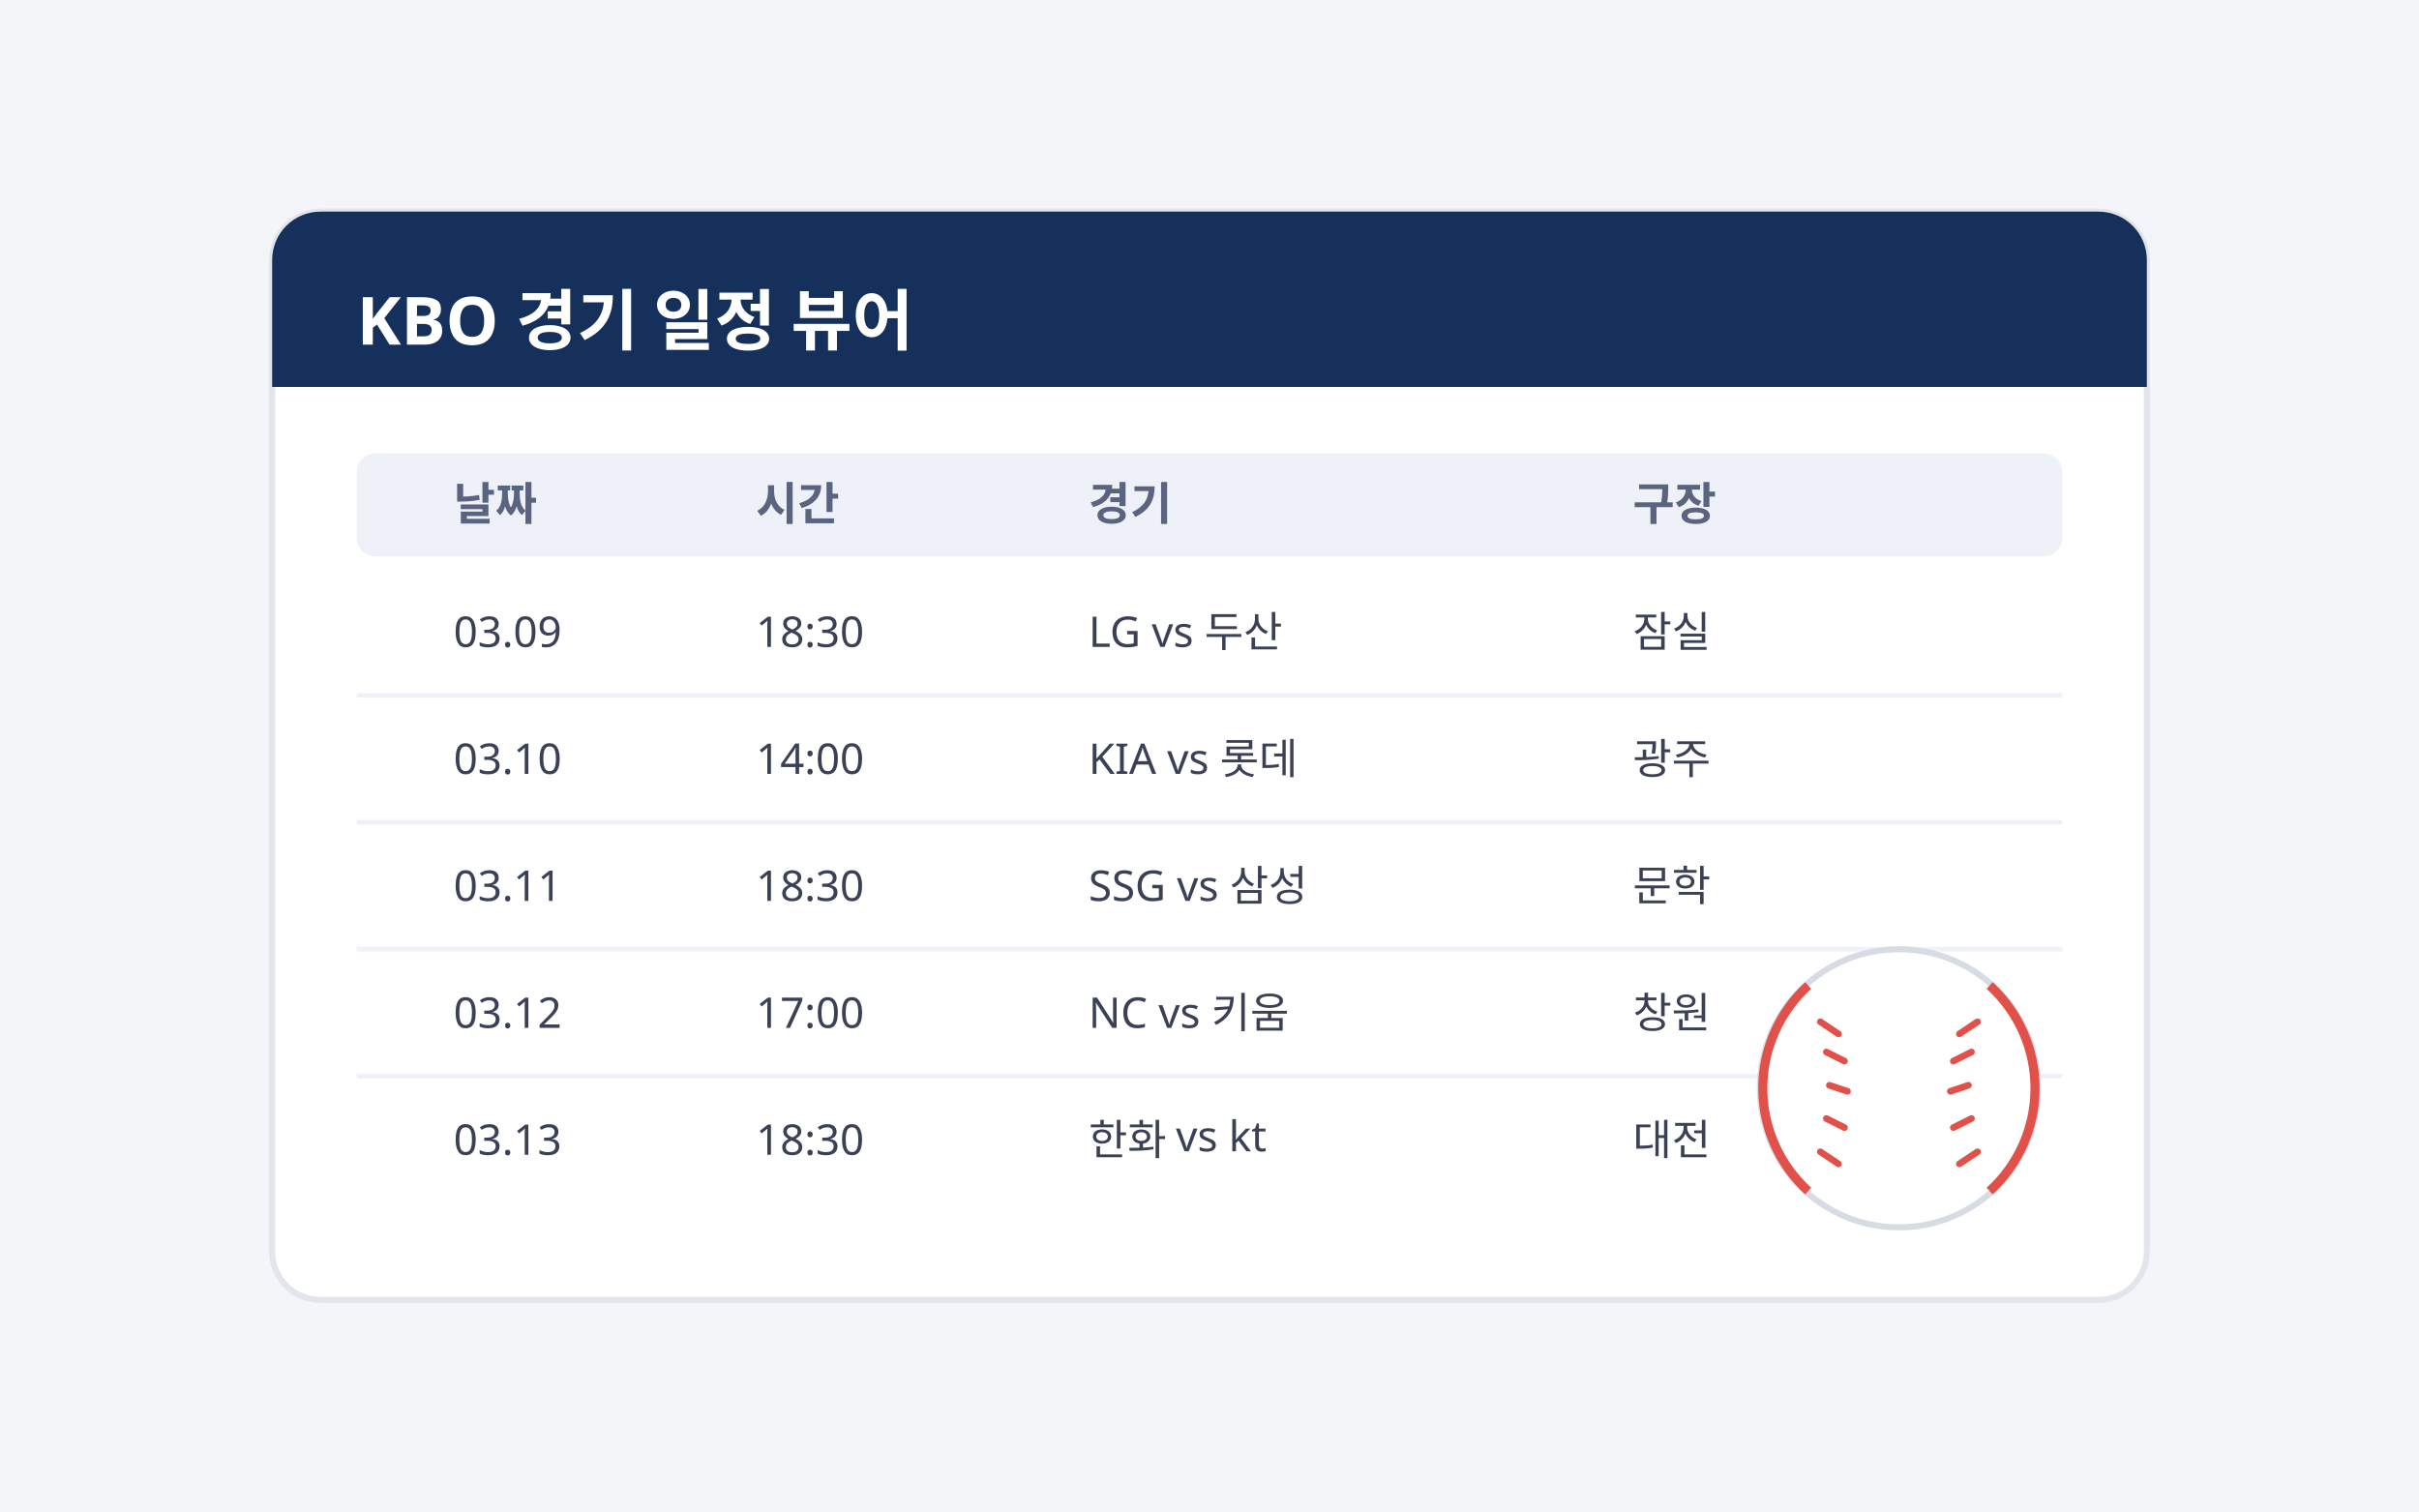
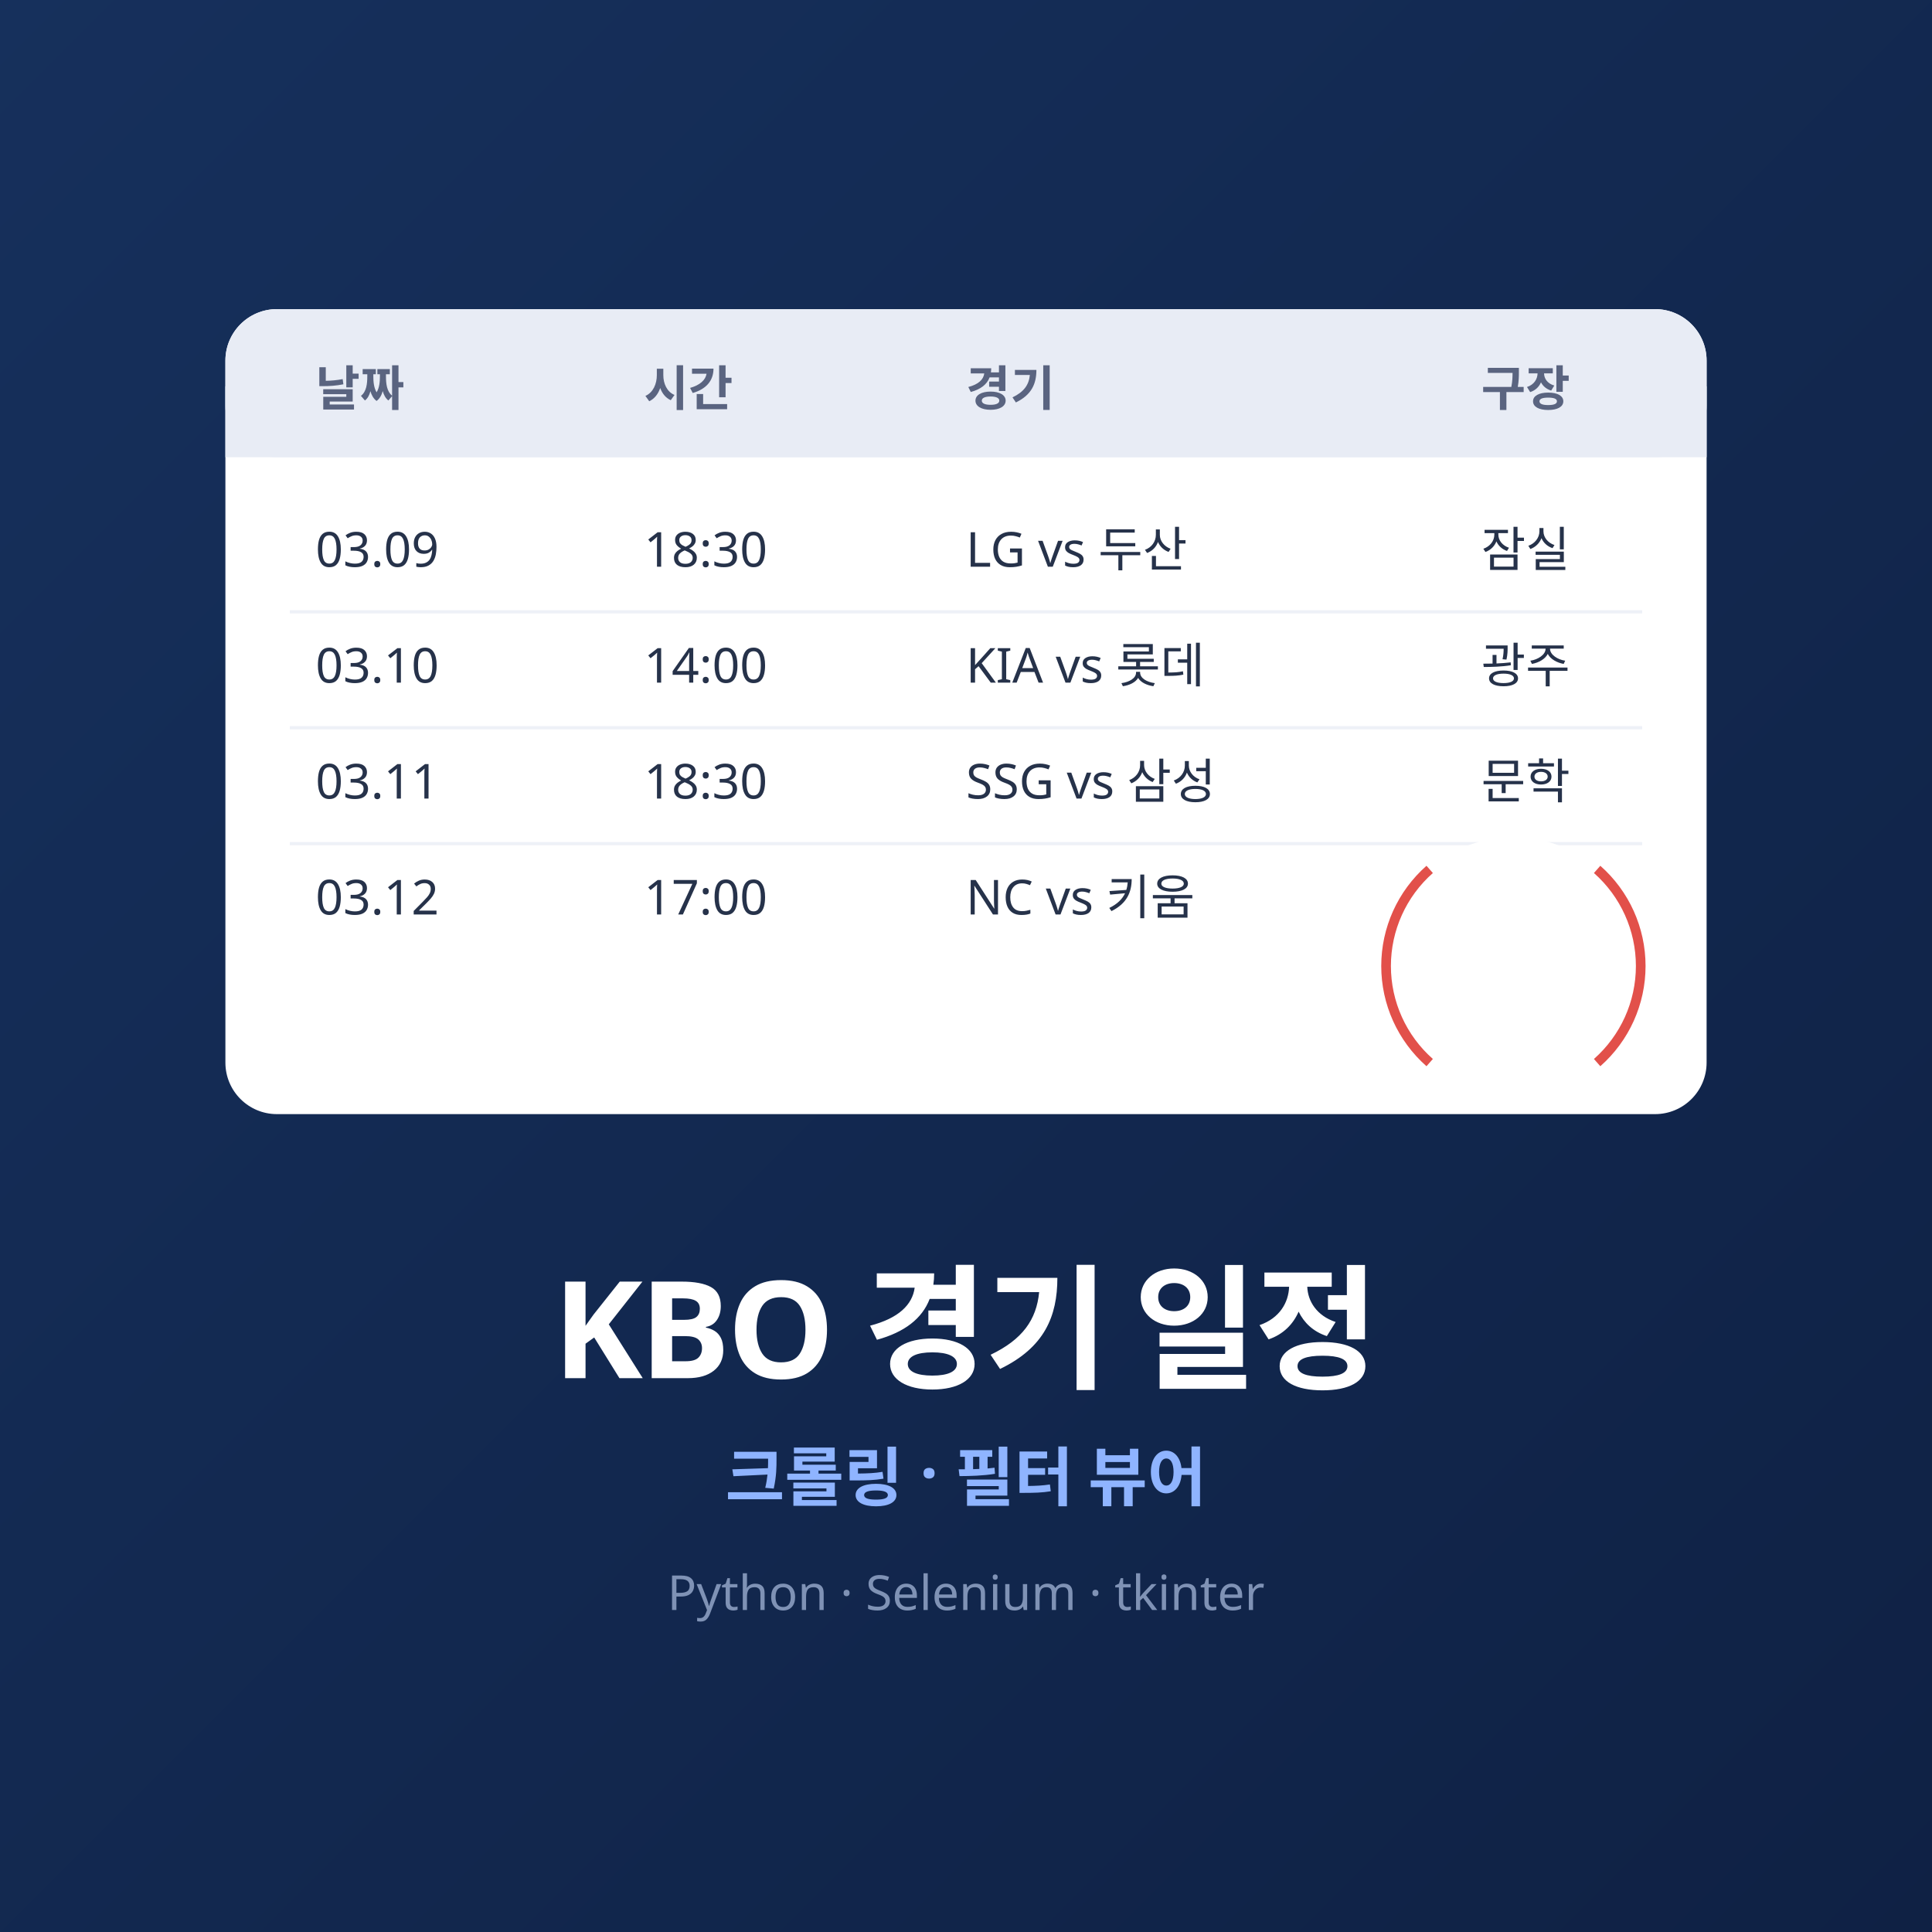
- <svg xmlns="http://www.w3.org/2000/svg" viewBox="0 0 800 500" font-family="'Malgun Gothic','Apple SD Gothic Neo','Pretendard',sans-serif">
-   <rect width="800" height="500" fill="#f4f5f8" />
-   <rect x="90" y="70" width="620" height="360" rx="16" fill="#ffffff" stroke="#e2e5ec" stroke-width="2" />
-   <path d="M90 86 a16 16 0 0 1 16 -16 h588 a16 16 0 0 1 16 16 v42 h-620 z" fill="#16305c" />
-   <text x="118" y="114" fill="#ffffff" font-size="22" font-weight="700">KBO 경기 일정 뷰어</text>
-   <rect x="118" y="150" width="564" height="34" rx="6" fill="#eef1f7" />
-   <g fill="#5a6480" font-size="15" font-weight="600">
-     <text x="150" y="172">날짜</text>
-     <text x="250" y="172">시간</text>
-     <text x="360" y="172">경기</text>
-     <text x="540" y="172">구장</text>
+ <svg xmlns="http://www.w3.org/2000/svg" viewBox="0 0 600 600" font-family="'Pretendard','Malgun Gothic',sans-serif">
+   <defs>
+     <linearGradient id="kbg" x1="0" y1="0" x2="1" y2="1">
+       <stop offset="0" stop-color="#16305c" />
+       <stop offset="1" stop-color="#0f2144" />
+     </linearGradient>
+   </defs>
+   <rect width="600" height="600" fill="url(#kbg)" />
+   <rect x="70" y="96" width="460" height="250" rx="16" fill="#ffffff" />
+   <rect x="70" y="96" width="460" height="46" rx="16" fill="#e8ecf5" />
+   <rect x="70" y="120" width="460" height="22" fill="#e8ecf5" />
+   <g font-size="15" fill="#5a6480" font-weight="700">
+     <text x="98" y="126">날짜</text>
+     <text x="200" y="126">시간</text>
+     <text x="300" y="126">경기</text>
+     <text x="460" y="126">구장</text>
  </g>
-   <g font-size="14" fill="#3a4056">
-     <g>
-       <text x="150" y="214">03.09</text>
-       <text x="250" y="214">18:30</text>
-       <text x="360" y="214">LG vs 두산</text>
-       <text x="540" y="214">잠실</text>
-     </g>
-     <line x1="118" y1="230" x2="682" y2="230" stroke="#eef1f7" stroke-width="1.5" />
-     <g>
-       <text x="150" y="256">03.10</text>
-       <text x="250" y="256">14:00</text>
-       <text x="360" y="256">KIA vs 롯데</text>
-       <text x="540" y="256">광주</text>
-     </g>
-     <line x1="118" y1="272" x2="682" y2="272" stroke="#eef1f7" stroke-width="1.5" />
-     <g>
-       <text x="150" y="298">03.11</text>
-       <text x="250" y="298">18:30</text>
-       <text x="360" y="298">SSG vs 삼성</text>
-       <text x="540" y="298">문학</text>
-     </g>
-     <line x1="118" y1="314" x2="682" y2="314" stroke="#eef1f7" stroke-width="1.5" />
-     <g>
-       <text x="150" y="340">03.12</text>
-       <text x="250" y="340">17:00</text>
-       <text x="360" y="340">NC vs 키움</text>
-       <text x="540" y="340">창원</text>
-     </g>
-     <line x1="118" y1="356" x2="682" y2="356" stroke="#eef1f7" stroke-width="1.5" />
-     <g>
-       <text x="150" y="382">03.13</text>
-       <text x="250" y="382">18:30</text>
-       <text x="360" y="382">한화 vs kt</text>
-       <text x="540" y="382">대전</text>
-     </g>
+   <g font-size="15" fill="#26324a">
+     <text x="98" y="176">03.09</text>
+     <text x="200" y="176">18:30</text>
+     <text x="300" y="176">LG vs 두산</text>
+     <text x="460" y="176">잠실</text>
+     <text x="98" y="212">03.10</text>
+     <text x="200" y="212">14:00</text>
+     <text x="300" y="212">KIA vs 롯데</text>
+     <text x="460" y="212">광주</text>
+     <text x="98" y="248">03.11</text>
+     <text x="200" y="248">18:30</text>
+     <text x="300" y="248">SSG vs 삼성</text>
+     <text x="460" y="248">문학</text>
+     <text x="98" y="284">03.12</text>
+     <text x="200" y="284">17:00</text>
+     <text x="300" y="284">NC vs 키움</text>
+     <text x="460" y="284">창원</text>
  </g>
-   <g transform="translate(628,360)">
-     <circle r="46" fill="#ffffff" stroke="#d7dbe4" stroke-width="2" />
-     <path d="M-30 -34 A46 46 0 0 0 -30 34" fill="none" stroke="#e2504a" stroke-width="3" />
-     <path d="M30 -34 A46 46 0 0 1 30 34" fill="none" stroke="#e2504a" stroke-width="3" />
-     <g stroke="#e2504a" stroke-width="2.2" stroke-linecap="round">
-       <path d="M-26 -22 l6 4 M-24 -12 l6 3 M-23 -1 l6 2 M-24 10 l6 3 M-26 21 l6 4" />
-       <path d="M26 -22 l-6 4 M24 -12 l-6 3 M23 -1 l-6 2 M24 10 l-6 3 M26 21 l-6 4" />
-     </g>
+   <g stroke="#eef1f7">
+     <line x1="90" y1="190" x2="510" y2="190" />
+     <line x1="90" y1="226" x2="510" y2="226" />
+     <line x1="90" y1="262" x2="510" y2="262" />
  </g>
+   <g transform="translate(470,300)">
+     <circle r="40" fill="#ffffff" />
+     <path d="M-26 -30 A40 40 0 0 0 -26 30" fill="none" stroke="#e2504a" stroke-width="3" />
+     <path d="M26 -30 A40 40 0 0 1 26 30" fill="none" stroke="#e2504a" stroke-width="3" />
+   </g>
+   <text x="300" y="428" fill="#ffffff" font-size="42" font-weight="800" text-anchor="middle" letter-spacing="-1">KBO 경기 일정</text>
+   <text x="300" y="466" fill="#8fb4ff" font-size="20" text-anchor="middle" font-weight="600">크롤링 · 필터 뷰어</text>
+   <text x="300" y="500" fill="#7f92b5" font-size="15" text-anchor="middle">Python · Selenium · tkinter</text>
</svg>
